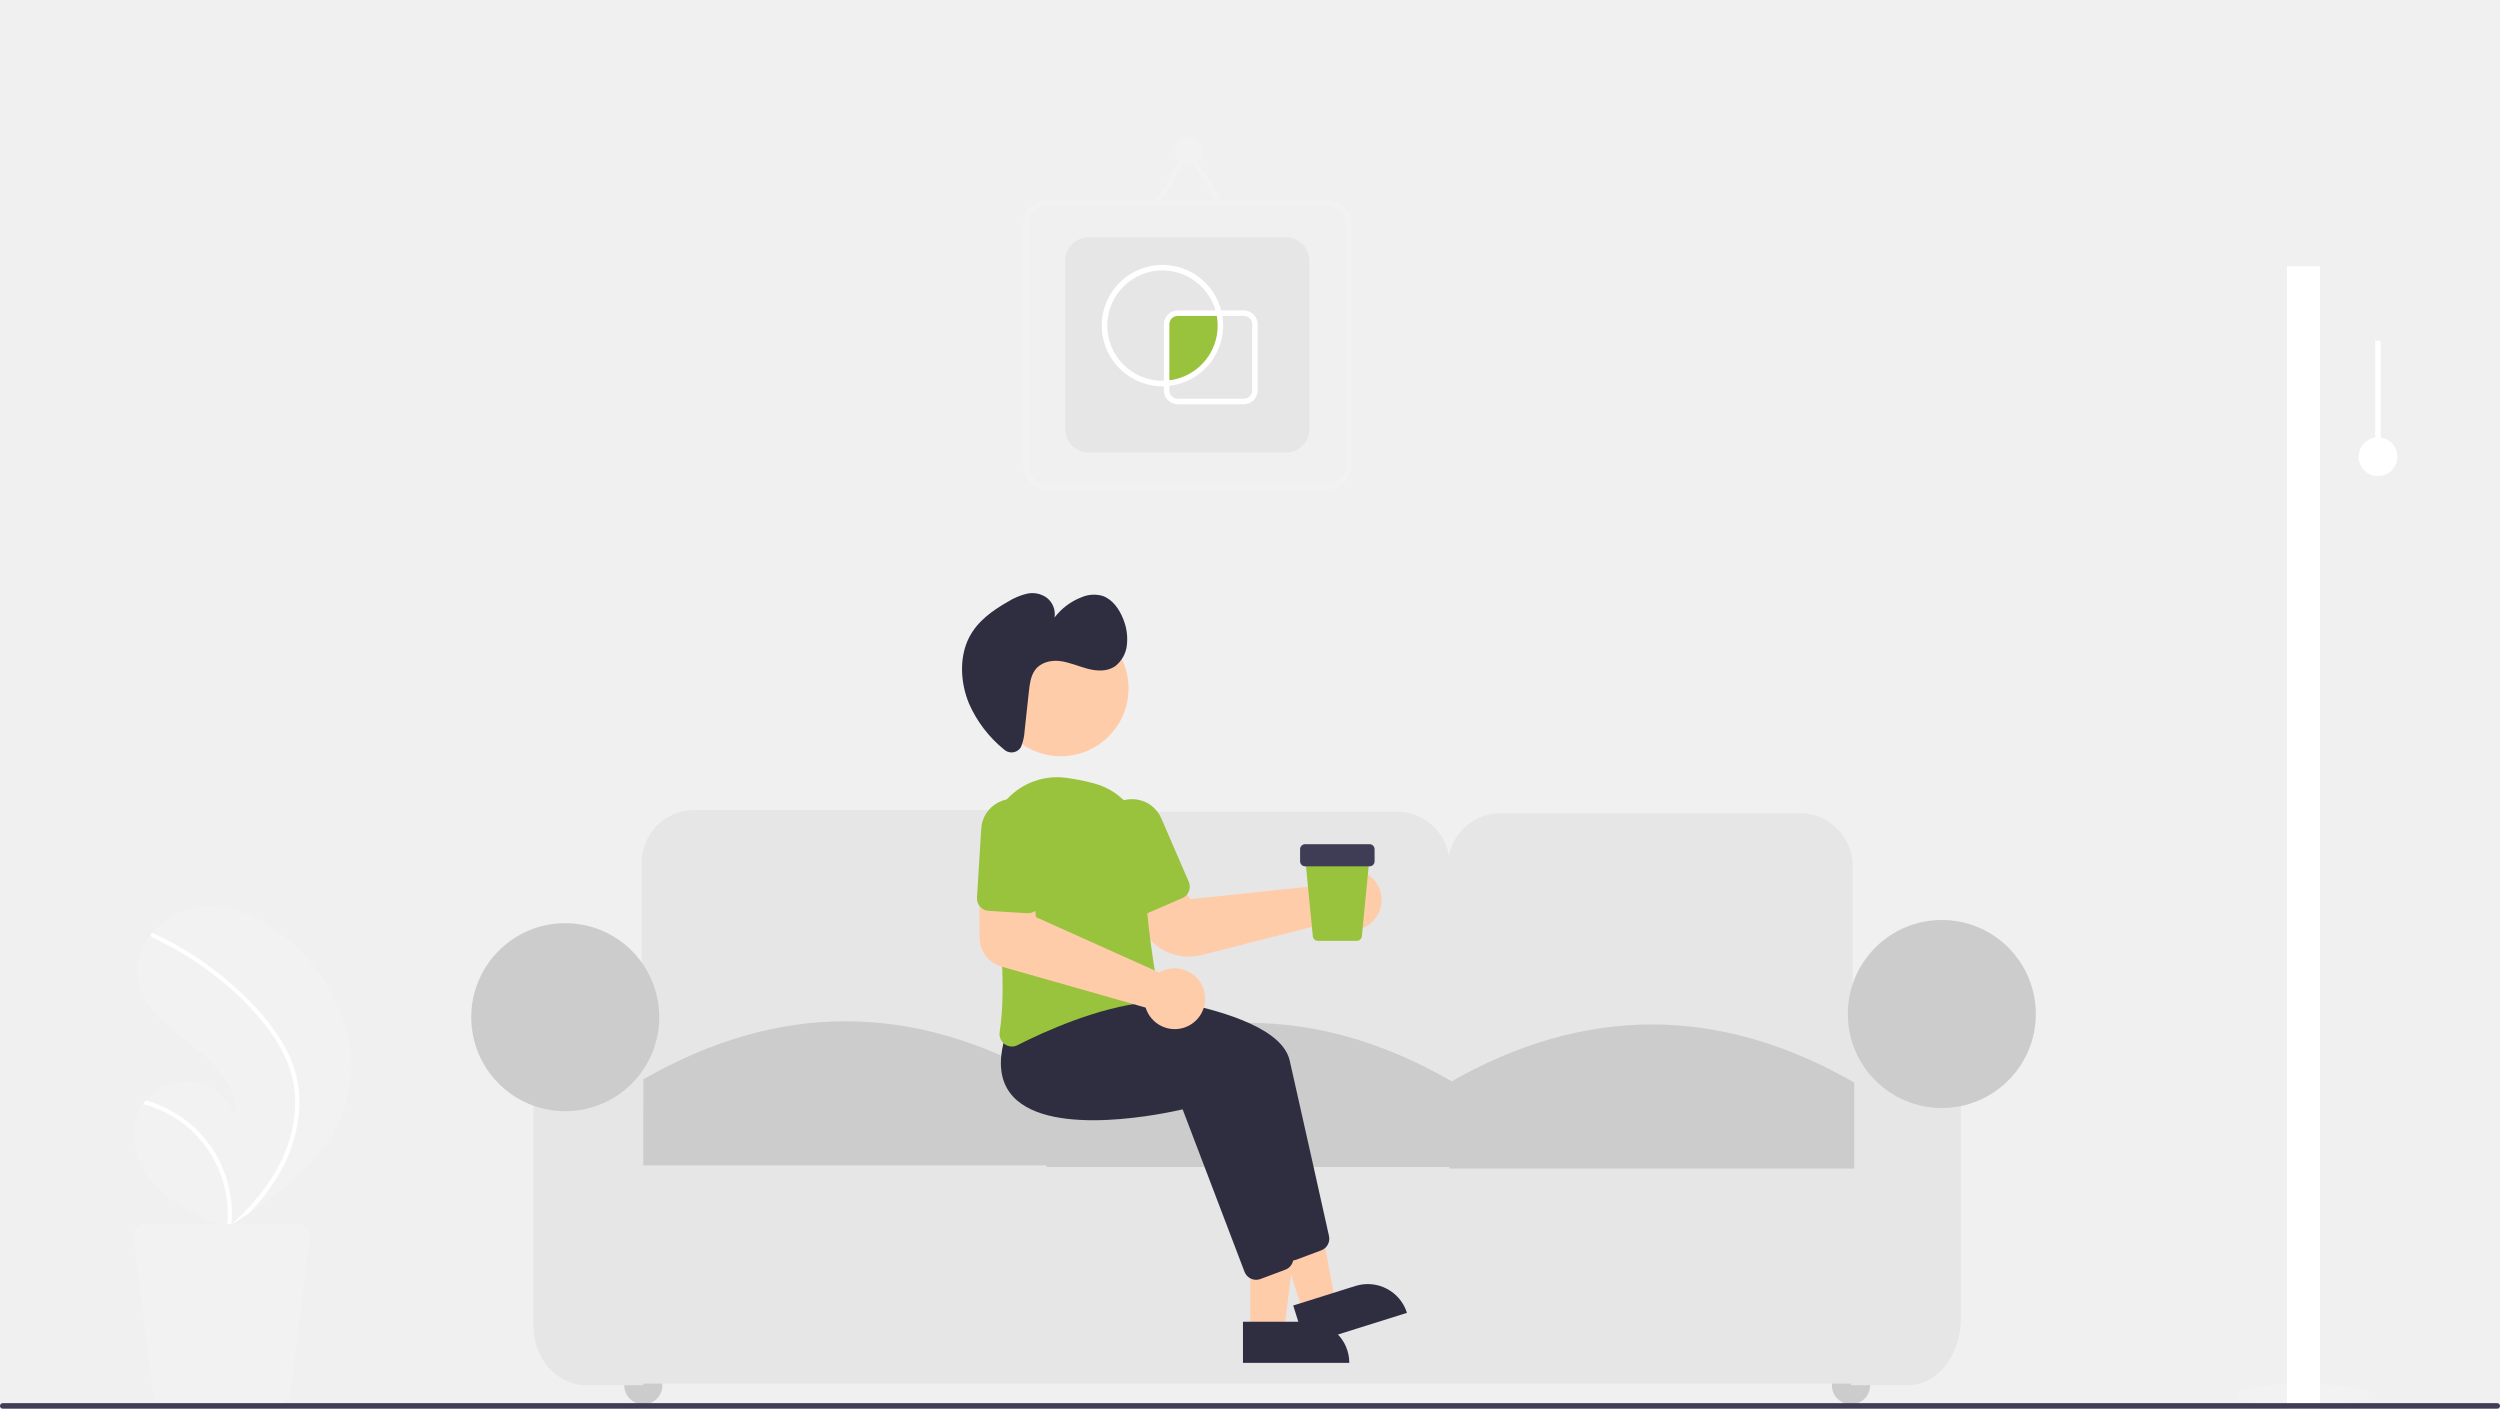
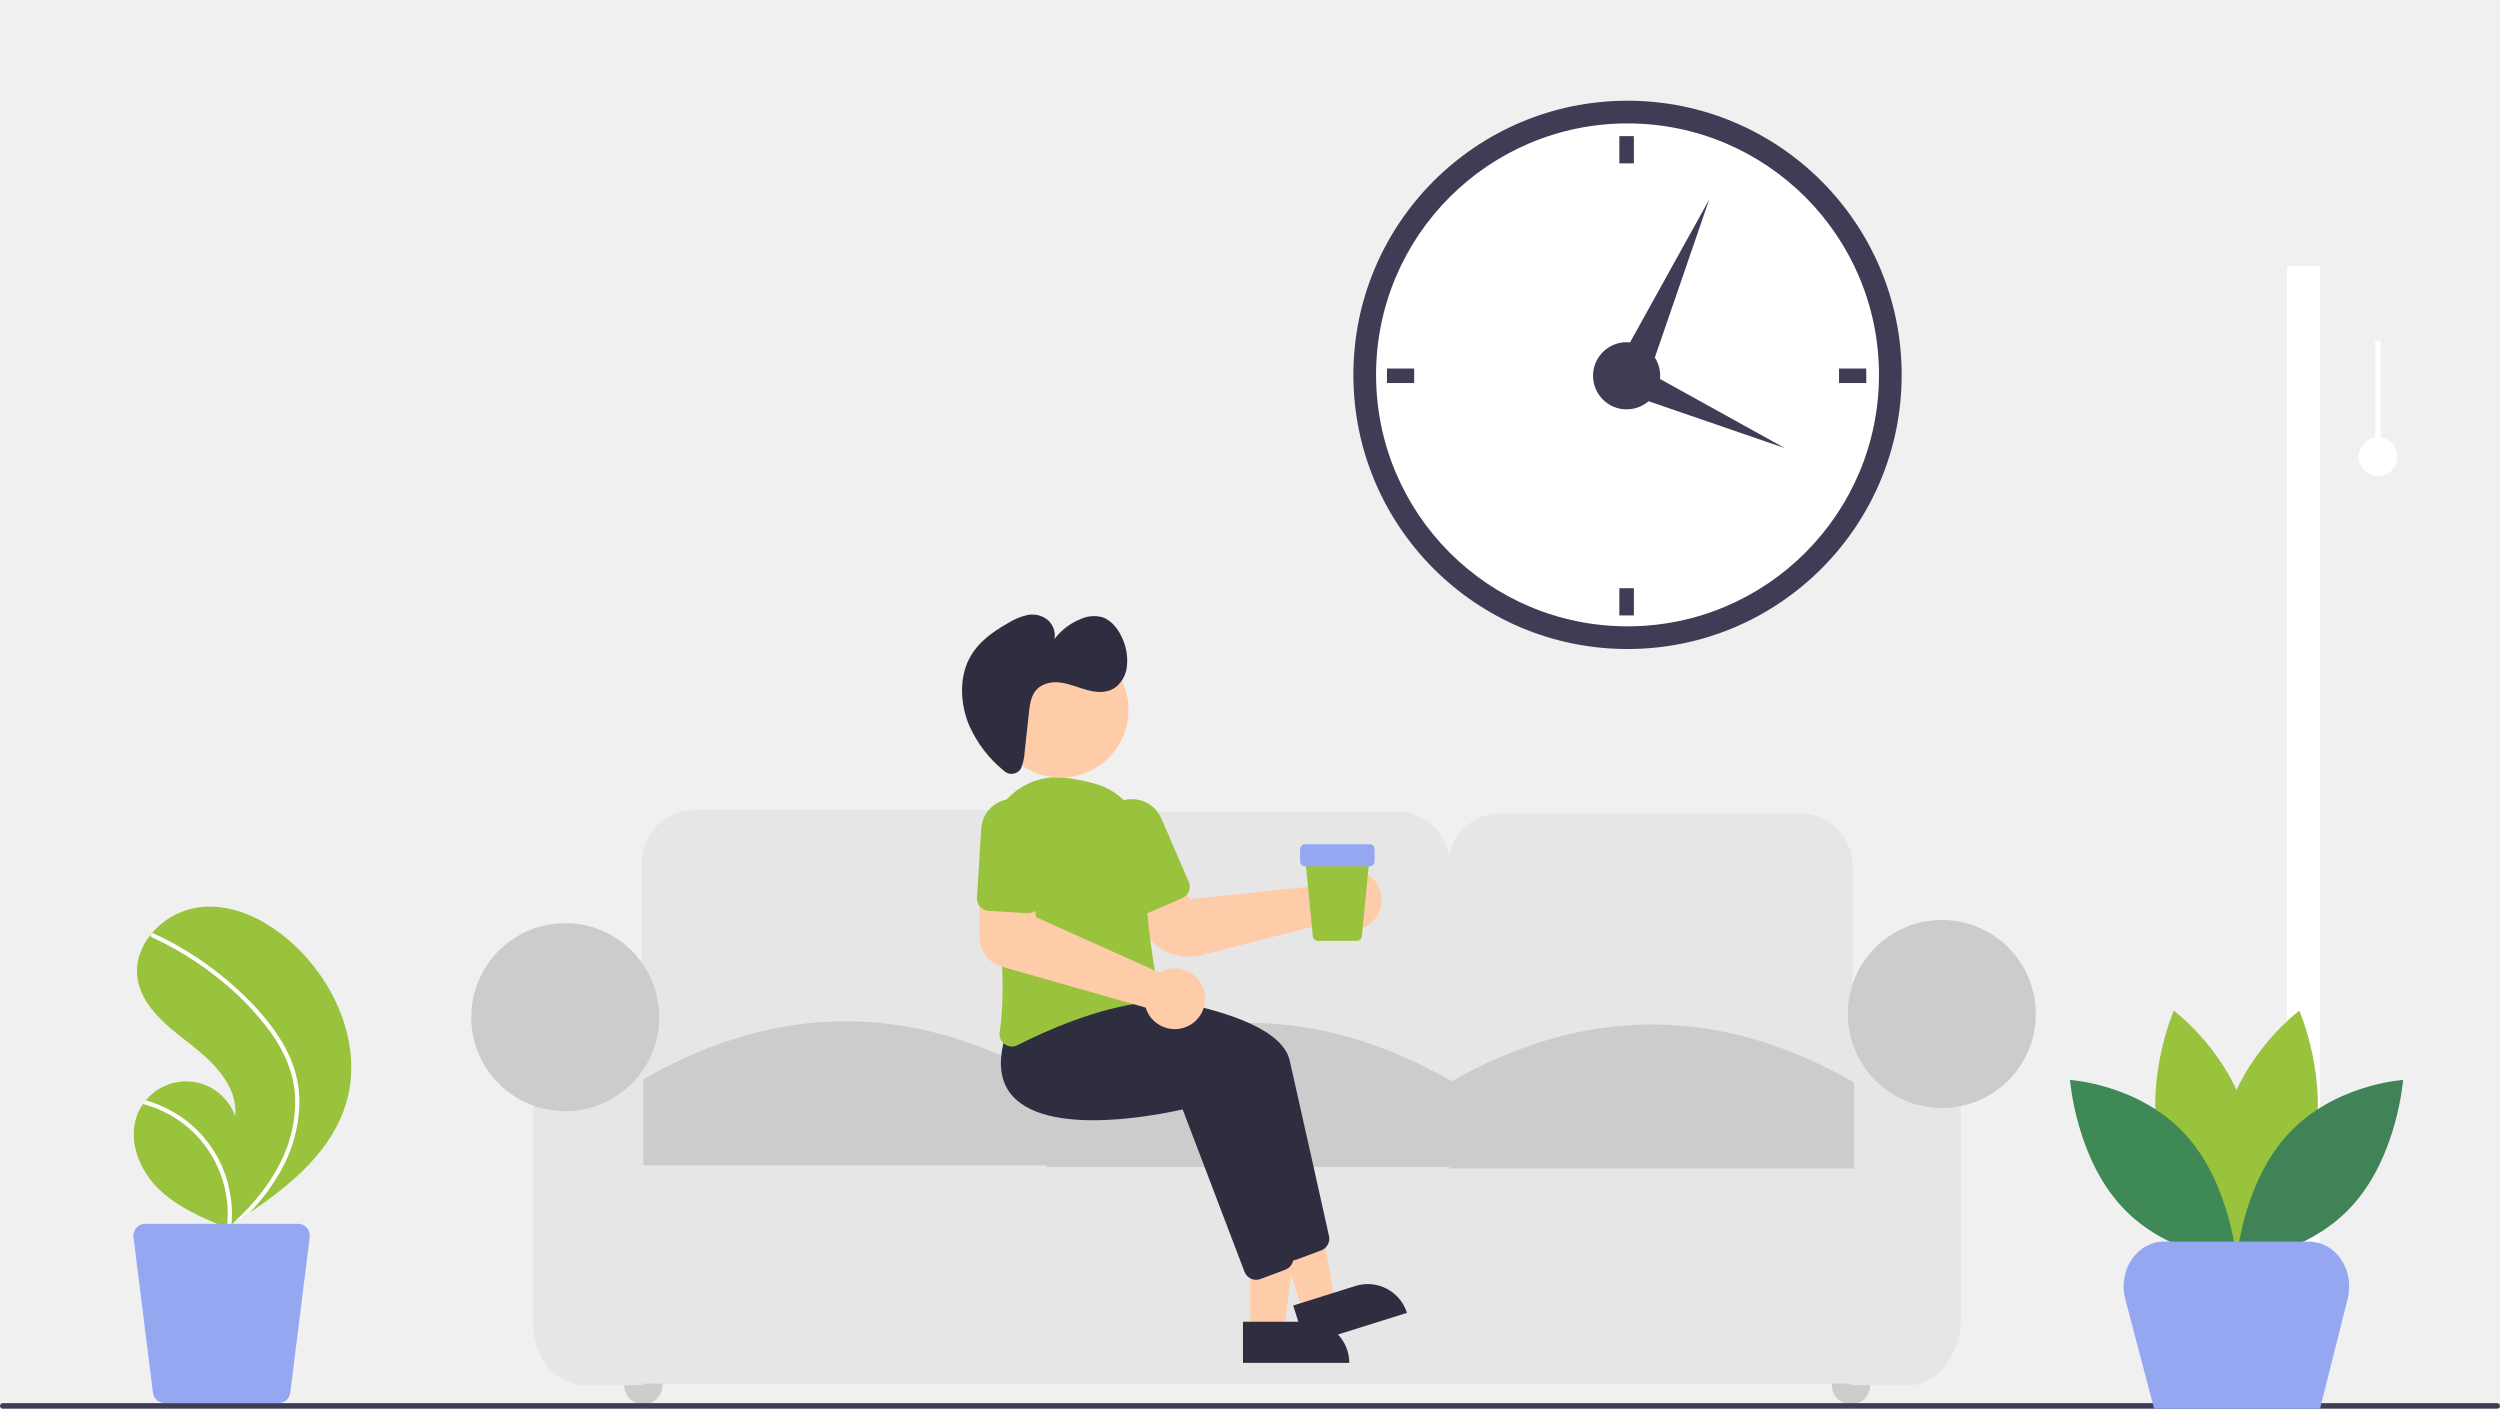
<svg xmlns="http://www.w3.org/2000/svg" id="a51bdc40-e545-4be9-b931-e3a37b4efbd3" data-name="Layer 1" width="906" height="510.5" viewBox="0 0 906 510.5" version="1.1">
  <defs id="defs930" />
-   <ellipse cx="834.78" cy="505.5" rx="24" ry="4" fill="#f2f2f2" id="ellipse833" />
+   <ellipse cx="815.527" cy="505.937" rx="17.388" ry="3.229" fill="#f2f2f2" id="ellipse833" style="stroke-width:0.765" />
  <rect x="860.78" y="123.5" width="2" height="42" fill="#f2f2f2" id="rect835" style="fill:#ffffff" />
  <rect x="828.78" y="96.5" width="12" height="414" fill="#f2f2f2" id="rect837" style="fill:#ffffff" />
  <circle cx="861.78" cy="165.5" r="7" fill="#f2f2f2" id="circle841" style="fill:#ffffff" />
-   <path d="M272.56,594.114c-5.052,17.526-19.804,29.795-35.191,40.217q-3.223,2.183-6.448,4.266c-.015.006-.03.02-.044.026-.103.066-.207.133-.303.2-.444.286-.888.572-1.328.855l.242.109s.237.126-.022.02c-.077-.032-.158-.061-.235-.094-8.939-3.605-18.037-7.476-24.888-14.23-7.106-7.014-11.26-18.014-7.411-27.228a17.592,17.592,0,0,1,1.905-3.419c.312-.447.648-.874.998-1.294a18.856,18.856,0,0,1,32.386,5.73c1.13-10.526-7.549-19.343-15.901-25.848-8.356-6.502-17.851-13.583-19.467-24.051-.902-5.824,1.123-11.468,4.812-15.999.114-.138.228-.275.346-.409a27.518,27.518,0,0,1,17.687-9.489c12.813-1.332,25.259,5.451,34.568,14.359C269.246,552.17,278.303,574.187,272.56,594.114Z" transform="translate(-147 -194.75)" fill="#f2f2f2" id="path843" />
+   <path d="M272.56,594.114c-5.052,17.526-19.804,29.795-35.191,40.217q-3.223,2.183-6.448,4.266c-.015.006-.03.02-.044.026-.103.066-.207.133-.303.2-.444.286-.888.572-1.328.855l.242.109s.237.126-.022.02c-.077-.032-.158-.061-.235-.094-8.939-3.605-18.037-7.476-24.888-14.23-7.106-7.014-11.26-18.014-7.411-27.228a17.592,17.592,0,0,1,1.905-3.419c.312-.447.648-.874.998-1.294a18.856,18.856,0,0,1,32.386,5.73c1.13-10.526-7.549-19.343-15.901-25.848-8.356-6.502-17.851-13.583-19.467-24.051-.902-5.824,1.123-11.468,4.812-15.999.114-.138.228-.275.346-.409a27.518,27.518,0,0,1,17.687-9.489c12.813-1.332,25.259,5.451,34.568,14.359C269.246,552.17,278.303,574.187,272.56,594.114Z" transform="translate(-147 -194.75)" fill="#f2f2f2" id="path843" style="fill:#99c33d;fill-opacity:1" />
  <path d="M248.476,571.19a46.779,46.779,0,0,1,5.604,12.361,40.62,40.62,0,0,1,1.404,11.997,52.044,52.044,0,0,1-6.816,23.685,74.903,74.903,0,0,1-11.299,15.099q-3.223,2.183-6.448,4.266c-.015.006-.03.02-.044.026-.103.066-.207.133-.303.2-.444.286-.888.572-1.328.855,0,0,.479.235.219.129-.077-.032-.158-.061-.235-.094a41.405,41.405,0,0,0-13.249-35.651,41.76,41.76,0,0,0-17.146-9.226c.312-.447.648-.874.998-1.294a43.295,43.295,0,0,1,7.147,2.704A42.424,42.424,0,0,1,226.162,614.741a43.374,43.374,0,0,1,4.723,23.801c.367-.333.735-.673,1.092-1.01,6.793-6.333,12.826-13.602,16.91-21.992a48.416,48.416,0,0,0,5.07-22.907c-.333-8.653-3.781-16.668-8.773-23.646a101.346,101.346,0,0,0-19.21-19.798A115.158,115.158,0,0,0,202.08,534.438a.828.828,0,0,1-.417-1.063.704.704,0,0,1,.346-.409.613.613,0,0,1,.532.023c1.054.485,2.1.977,3.139,1.49a116.465,116.465,0,0,1,24.062,15.873C236.826,556.39,243.494,563.289,248.476,571.19Z" transform="translate(-147 -194.75)" fill="#fff" id="path845" />
-   <path d="M199.625,638.25h55.364a4.283,4.283,0,0,1,4.25,4.814l-7.054,56.434a4.29,4.29,0,0,1-4.25,3.752H206.68a4.29,4.29,0,0,1-4.25-3.752l-7.054-56.434a4.283,4.283,0,0,1,4.25-4.814Z" transform="translate(-147 -194.75)" fill="#f2f2f2" id="path847" />
+   <path d="M199.625,638.25h55.364a4.283,4.283,0,0,1,4.25,4.814l-7.054,56.434a4.29,4.29,0,0,1-4.25,3.752H206.68a4.29,4.29,0,0,1-4.25-3.752l-7.054-56.434a4.283,4.283,0,0,1,4.25-4.814Z" transform="translate(-147 -194.75)" fill="#f2f2f2" id="path847" style="fill:#96a7f2;fill-opacity:1" />
  <circle cx="233.138" cy="502.005" r="6.929" fill="#ccc" id="circle849" />
  <circle cx="670.802" cy="502.005" r="6.929" fill="#ccc" id="circle851" />
  <path d="M507.164,600.33H398.615a19.076,19.076,0,0,1-19.054-19.054V507.37a19.076,19.076,0,0,1,19.054-19.054h108.55a19.076,19.076,0,0,1,19.054,19.054v73.906A19.076,19.076,0,0,1,507.164,600.33Z" transform="translate(-147 -194.75)" fill="#e6e6e6" id="path853" />
  <path d="M653.245,600.908H544.695a19.076,19.076,0,0,1-19.054-19.054V507.948a19.076,19.076,0,0,1,19.054-19.054H653.245a19.076,19.076,0,0,1,19.054,19.054v73.906A19.076,19.076,0,0,1,653.245,600.908Z" transform="translate(-147 -194.75)" fill="#e6e6e6" id="path855" />
  <path d="M799.325,601.485H690.775a19.076,19.076,0,0,1-19.054-19.054V508.525a19.076,19.076,0,0,1,19.054-19.054h108.55a19.076,19.076,0,0,1,19.054,19.054v73.906A19.076,19.076,0,0,1,799.325,601.485Z" transform="translate(-147 -194.75)" fill="#e6e6e6" id="path857" />
  <rect x="215.816" y="401.539" width="478.081" height="99.889" fill="#e6e6e6" id="rect859" />
  <path d="M380.138,696.755H359.352c-10.506,0-19.054-9.705-19.054-21.634V570.883H380.138Z" transform="translate(-147 -194.75)" fill="#e6e6e6" id="path861" />
  <path d="M838.588,696.755H817.802V554.716h39.84V672.342C857.642,685.804,849.094,696.755,838.588,696.755Z" transform="translate(-147 -194.75)" fill="#e6e6e6" id="path863" />
  <path d="M526.796,617.075H380.138V585.896q73.329-42.063,146.658,0Z" transform="translate(-147 -194.75)" fill="#ccc" id="path865" />
  <path d="M672.876,617.652H526.218V586.473q73.329-42.063,146.658,0Z" transform="translate(-147 -194.75)" fill="#ccc" id="path867" />
  <path d="M818.957,618.23H672.299V587.05q73.329-42.063,146.658,0Z" transform="translate(-147 -194.75)" fill="#ccc" id="path869" />
  <circle cx="204.846" cy="368.627" r="34.066" fill="#ccc" id="circle871" />
  <circle cx="703.713" cy="367.473" r="34.066" fill="#ccc" id="circle873" />
  <path d="M750.364,495.484a10.527,10.527,0,0,1,.107,1.654l40.834,28.144,10.889-5.155,9.928,15.417-18.391,11a8,8,0,0,1-9.549-1.002l-41.354-38.382a10.497,10.497,0,1,1,7.535-11.675Z" transform="translate(-147 -194.75)" fill="#ffb8b8" id="path875" style="opacity:0" />
  <path d="M792.092,522.86a4.495,4.495,0,0,1,2.446-2.838l20.533-9.408a12.497,12.497,0,0,1,13.696,20.909L811.792,546.532a4.5,4.5,0,0,1-6.752-.917l-12.398-19.048A4.495,4.495,0,0,1,792.092,522.86Z" transform="translate(-147 -194.75)" fill="#99c33d" id="path877" style="opacity:0" />
-   <path d="M749.849,497.319l-.205.015-.56-7.745c-.179-2.476-1.781-4.377-3.577-4.247l0,0-11.906.862c-1.796.13-5.102,2.387-4.923,4.862l.144,1.995,2.93,40.496c.179,2.476,3.775,4.233,5.572,4.103h0l11.906-.862c1.796-.13,3.107-2.242,2.928-4.718v0l-2.115-29.232.205-.015Z" transform="translate(-147 -194.75)" fill="#3f3d56" id="path879" style="opacity:0" />
-   <path d="M748.393,489.67l3.07,42.428c.134,1.849-.845,3.426-2.187,3.524l-11.963.866c-1.342.097-2.538-1.323-2.671-3.172l-3.07-42.428c-.134-1.849.845-3.426,2.187-3.524l1.451-.105a1.847,1.847,0,0,0,.784,2.028.889.889,0,0,0,.443.086l6.821-.494c.638-.047,1.103-.797,1.039-1.676a2.132,2.132,0,0,0-.128-.592l1.554-.112C747.064,486.401,748.26,487.821,748.393,489.67Z" transform="translate(-147 -194.75)" fill="#fff" id="path881" style="opacity:0" />
+   <path d="M749.849,497.319l-.205.015-.56-7.745c-.179-2.476-1.781-4.377-3.577-4.247l0,0-11.906.862c-1.796.13-5.102,2.387-4.923,4.862l.144,1.995,2.93,40.496c.179,2.476,3.775,4.233,5.572,4.103h0l11.906-.862c1.796-.13,3.107-2.242,2.928-4.718v0l-2.115-29.232.205-.015Z" fill="#3f3d56" id="path879" style="opacity:0" transform="translate(-147 -194.75)" />
+   <path d="M748.393,489.67l3.07,42.428c.134,1.849-.845,3.426-2.187,3.524l-11.963.866c-1.342.097-2.538-1.323-2.671-3.172l-3.07-42.428c-.134-1.849.845-3.426,2.187-3.524l1.451-.105a1.847,1.847,0,0,0,.784,2.028.889.889,0,0,0,.443.086l6.821-.494c.638-.047,1.103-.797,1.039-1.676a2.132,2.132,0,0,0-.128-.592l1.554-.112C747.064,486.401,748.26,487.821,748.393,489.67Z" fill="#fff" id="path881" style="opacity:0" transform="translate(-147 -194.75)" />
  <polygon points="433.561 392.89 429.615 381.283 472.509 360.539 478.333 377.671 433.561 392.89" fill="#ffb8b8" id="polygon883" style="opacity:0" />
  <path d="M570.316,594.426l-12.723-37.427.473-.161a15.386,15.386,0,0,1,19.52,9.615l0.0.001,7.771,22.859Z" transform="translate(-147 -194.75)" fill="#2f2e41" id="path885" style="opacity:0" />
  <path d="M750.803,595.924a52.352,52.352,0,0,1-26.592-5.568L673.771,556.043l-58.895,21.809a6.52,6.52,0,0,1-8.113-3.652l-2.887-6.943a6.467,6.467,0,0,1,3.339-8.425l56.267-25.268a32.886,32.886,0,0,1,21.508-1.86l78.112,19.905,20.647,24.52-.229.316C773.385,590.43,761.362,595.16,750.803,595.924Z" transform="translate(-147 -194.75)" fill="#2f2e41" id="path887" style="opacity:0" />
  <circle cx="667.597" cy="274.152" r="24.561" fill="#ffb8b8" id="circle889" style="opacity:0" />
  <path d="M789.385,587.062l-39.529-29.417L776.814,538.485c-.771-2.482-4.192-16.67,14.516-26.341,5.921-3.061,10.188-5.696,12.681-7.831a19.142,19.142,0,0,1,12.738-4.647,18.974,18.974,0,0,1,17.831,24.56c-3.901,12.68-10.115,29.483-17.565,37.518a232.613,232.613,0,0,1-27.331,25.093Z" transform="translate(-147 -194.75)" fill="#99c33d" id="path891" style="opacity:0" />
  <polygon points="439.829 403.176 435.883 391.568 478.777 370.825 484.601 387.956 439.829 403.176" fill="#ffb8b8" id="polygon893" style="opacity:0" />
  <path d="M576.584,604.711l-12.723-37.427.473-.161a15.386,15.386,0,0,1,19.52,9.615l0.0.001,7.771,22.859Z" transform="translate(-147 -194.75)" fill="#2f2e41" id="path895" style="opacity:0;" />
  <path d="M757.07,606.21a52.352,52.352,0,0,1-26.592-5.568L680.039,566.329l-58.895,21.809a6.52,6.52,0,0,1-8.113-3.652l-2.887-6.943a6.467,6.467,0,0,1,3.339-8.425l56.267-25.268a32.885,32.885,0,0,1,21.508-1.86L769.371,561.895,790.018,586.415l-.229.316C779.653,600.716,767.63,605.446,757.07,606.21Z" transform="translate(-147 -194.75)" fill="#2f2e41" id="path897" style="opacity:0;" />
  <path d="M745.733,524.947a10.527,10.527,0,0,1,.805,1.449l48.952,7.951,7.634-9.321,15.573,9.682-11.91,17.814a8,8,0,0,1-9.058,3.183l-53.806-16.98a10.497,10.497,0,1,1,1.811-13.777Z" transform="translate(-147 -194.75)" fill="#ffb8b8" id="path899" style="opacity:0" />
  <path d="M795.164,531.821a4.495,4.495,0,0,1,.996-3.612l14.527-17.293a12.497,12.497,0,0,1,21.329,13.031L823.103,544.779a4.5,4.5,0,0,1-6.494,2.063L797.249,534.935A4.495,4.495,0,0,1,795.164,531.821Z" transform="translate(-147 -194.75)" fill="#99c33d" id="path901" style="opacity:0" />
  <path d="M808.031,495.952a53.614,53.614,0,0,0,11.276-32.064,33.102,33.102,0,0,1-11.206,5.413c-4.292,1.143-9.01,1.373-13.051-.468-5.689-2.591-9.053-9.2-8.408-15.417s4.942-11.772,10.537-14.56a24.858,24.858,0,0,1,18.267-1.106,21.719,21.719,0,0,1,23.334-3.114c8.694,4.267,13.502,14.148,14.336,23.797s-1.645,19.242-4.102,28.609l-.278,1.058c-.765,2.916-2.989,8.512-2.989,8.512s-12.916-2.549-18.047-4.183C820.261,495.116,808.031,495.952,808.031,495.952Z" transform="translate(-147 -194.75)" fill="#2f2e41" id="path903" style="opacity:0" />
-   <path d="M746.463,498.306l-10.524.761a1,1,0,0,1-.144-1.995l10.524-.761a1,1,0,1,1,.144,1.995Z" transform="translate(-147 -194.75)" fill="#3f3d56" id="path905" style="opacity:0" />
-   <path d="M746.824,503.293l-10.524.761a1,1,0,1,1-.144-1.995l10.524-.761a1,1,0,0,1,.144,1.995Z" transform="translate(-147 -194.75)" fill="#3f3d56" id="path907" style="opacity:0" />
-   <path d="M747.184,508.28l-10.524.761a1,1,0,0,1-.144-1.995l10.524-.761a1,1,0,0,1,.144,1.995Z" transform="translate(-147 -194.75)" fill="#3f3d56" id="path909" style="opacity:0" />
+   <path d="M746.463,498.306l-10.524.761a1,1,0,0,1-.144-1.995l10.524-.761a1,1,0,1,1,.144,1.995Z" fill="#3f3d56" id="path905" style="opacity:0" transform="translate(-147 -194.75)" />
+   <path d="M746.824,503.293l-10.524.761a1,1,0,1,1-.144-1.995l10.524-.761a1,1,0,0,1,.144,1.995Z" fill="#3f3d56" id="path907" style="opacity:0" transform="translate(-147 -194.75)" />
+   <path d="M747.184,508.28l-10.524.761a1,1,0,0,1-.144-1.995l10.524-.761a1,1,0,0,1,.144,1.995Z" fill="#3f3d56" id="path909" style="opacity:0" transform="translate(-147 -194.75)" />
  <path d="M1052,705.25H148a1,1,0,0,1,0-2h904a1,1,0,0,1,0,2Z" transform="translate(-147 -194.75)" fill="#3f3d56" id="path911" />
-   <path d="M627.78,372.25h-101a9.01,9.01,0,0,1-9-9v-87a9.01,9.01,0,0,1,9-9h101a9.01,9.01,0,0,1,9,9v87A9.01,9.01,0,0,1,627.78,372.25Zm-101-103a7.008,7.008,0,0,0-7,7v87a7.008,7.008,0,0,0,7,7h101a7.008,7.008,0,0,0,7-7v-87a7.008,7.008,0,0,0-7-7Z" transform="translate(-147 -194.75)" fill="#f2f2f2" id="path913" />
-   <path d="M613.013,358.75H541.547a8.51,8.51,0,0,1-8.5-8.5v-61a8.51,8.51,0,0,1,8.5-8.5h71.466a8.51,8.51,0,0,1,8.5,8.5v61A8.51,8.51,0,0,1,613.013,358.75Z" transform="translate(-147 -194.75)" fill="#e6e6e6" id="path915" />
-   <circle cx="430.78" cy="54.5" r="5" fill="#f2f2f2" id="circle917" />
-   <polygon points="441.292 74.014 430.782 56.451 420.332 74.011 418.613 72.989 430.777 52.549 443.008 72.986 441.292 74.014" fill="#f2f2f2" id="polygon919" />
-   <path d="M589.28,312.75a21.023,21.023,0,0,0-.496-4.5H573.78a4,4,0,0,0-4,4v21.424A20.986,20.986,0,0,0,589.28,312.75Z" transform="translate(-147 -194.75)" fill="#99c33d" id="path921" />
-   <path d="M568.28,334.75a22,22,0,1,1,21.481-26.713l.265,1.213H573.78a3.003,3.003,0,0,0-3,3v22.356l-1.103.078C569.214,334.718,568.751,334.75,568.28,334.75Zm0-42a20,20,0,0,0,0,40c.168,0,.334-.005.5-.013V312.25a5.006,5.006,0,0,1,5-5h13.722A20.115,20.115,0,0,0,568.28,292.75Z" transform="translate(-147 -194.75)" fill="#fff" id="path923" />
-   <path d="M597.78,341.25h-24a5.006,5.006,0,0,1-5-5v-3.507l.929-.066A19.944,19.944,0,0,0,587.807,308.464l-.265-1.214h10.238a5.006,5.006,0,0,1,5,5v24A5.006,5.006,0,0,1,597.78,341.25Zm-27-6.664V336.25a3.003,3.003,0,0,0,3,3h24a3.003,3.003,0,0,0,3-3v-24a3.003,3.003,0,0,0-3-3H589.992a21.813,21.813,0,0,1,.287,3.5A22.06,22.06,0,0,1,570.78,334.586Z" transform="translate(-147 -194.75)" fill="#fff" id="path925" />
  <polygon points="276.52,428.761 258.426,428.761 258.428,476.049 270.688,476.049 " fill="#a0616a" id="polygon2779" transform="translate(194.6505,6.460847)" style="fill:#ffccaa" />
  <path d="m 488.983,493.892 -38.531,0.002 -6.8e-4,-14.887 23.644,-0.001 a 14.887,14.887 0 0 1 14.888,14.886 v 0 z" fill="#2f2e41" id="path2781" />
  <polygon points="280.671,418.671 263.407,424.088 277.566,469.207 289.263,465.536 " fill="#a0616a" id="polygon2783" transform="translate(194.6505,6.460847)" style="fill:#ffccaa" />
  <path d="m 509.881,475.779 -36.763,11.537 -4.457,-14.204 22.559,-7.079 a 14.887,14.887 0 0 1 18.661,9.746 v 0 z" fill="#2f2e41" id="path2785" />
  <path d="m 464.014,453.903 -22.427,-58.871 c -5.031,1.182 -47.227,10.519 -61.359,-4.528 -4.843,-5.157 -5.788,-12.629 -2.808,-22.208 l 8.248,-10.364 0.256,0.014 c 3.118,0.164 76.435,4.273 81.461,26.389 4.238,18.645 11.977,53.405 14.247,63.615 a 4.516,4.516 0 0 1 -2.814,5.184 l -9.019,3.382 a 4.462,4.462 0 0 1 -1.572,0.286 4.513,4.513 0 0 1 -4.213,-2.897 z" fill="#2f2e41" id="path2787" />
  <path d="m 451.014,460.903 -22.427,-58.871 c -5.032,1.182 -47.227,10.518 -61.359,-4.528 -4.843,-5.157 -5.788,-12.629 -2.808,-22.208 l 8.248,-10.364 0.256,0.014 c 3.118,0.164 76.435,4.273 81.461,26.389 4.238,18.645 11.977,53.405 14.247,63.615 a 4.516,4.516 0 0 1 -2.814,5.184 l -9.019,3.382 a 4.462,4.462 0 0 1 -1.572,0.286 4.513,4.513 0 0 1 -4.213,-2.897 z" fill="#2f2e41" id="path2789" />
  <path d="m 430.841,346.685 a 19.196,19.196 0 0 1 -16.485,-9.372 l -7.123,-12.066 16.929,-9.253 7.188,9.856 48.774,-5.139 a 10.56,10.56 0 0 1 0.799,-1.234 v 0 a 11.016,11.016 0 0 1 7.873,-4.314 10.893,10.893 0 0 1 8.493,3.012 11.023,11.023 0 0 1 1.86,13.563 11.004,11.004 0 0 1 -16.113,3.151 10.399,10.399 0 0 1 -0.823,-0.7 l -46.715,11.911 a 18.837,18.837 0 0 1 -4.658,0.584 z" fill="#a0616a" id="path2791" style="fill:#ffccaa" />
  <path d="m 364.104,378.404 a 4.507,4.507 0 0 1 -1.819,-4.349 c 2.782,-18.343 -0.419,-44.619 -3.595,-63.433 a 24.795,24.795 0 0 1 27.559,-28.762 79.864,79.864 0 0 1 9.913,1.954 v 0 a 24.596,24.596 0 0 1 18.582,24.468 c -0.475,18.154 3.211,40.806 4.818,49.701 a 4.519,4.519 0 0 1 -0.834,3.511 4.392,4.392 0 0 1 -3.095,1.75 c -17.808,1.817 -37.012,10.502 -46.875,15.517 a 4.501,4.501 0 0 1 -2.05,0.501 4.429,4.429 0 0 1 -2.606,-0.858 z" fill="#99c33d" id="path2793" />
  <path d="m 412.174,331.092 a 4.471,4.471 0 0 1 -2.474,-2.397 l -9.931,-22.942 a 11.5,11.5 0 1 1 21.107,-9.136 l 9.932,22.942 a 4.506,4.506 0 0 1 -2.342,5.917 l -12.848,5.562 a 4.469,4.469 0 0 1 -3.444,0.055 z" fill="#99c33d" id="path2795" />
-   <circle cx="384.422" cy="249.495" r="24.561" fill="#a0616a" id="circle2797" style="fill:#ffccaa" />
-   <path d="m 369.579,271.315 a 3.974,3.974 0 0 1 -5.69,0.327 44.426,44.426 0 0 1 -12.672,-16.549 c -3.193,-7.611 -3.661,-16.899 -0.027,-24.033 3.072,-6.031 8.587,-9.87 14.092,-13.007 a 22.993,22.993 0 0 1 6.848,-2.894 8.994,8.994 0 0 1 7.154,1.407 7.544,7.544 0 0 1 2.878,7.227 22.354,22.354 0 0 1 9.802,-7.357 11.365,11.365 0 0 1 7.554,-0.506 c 3.536,1.18 6.153,4.75 7.609,8.586 a 19.141,19.141 0 0 1 1.255,9.264 11.129,11.129 0 0 1 -4.269,7.671 c -2.884,1.99 -6.599,1.788 -9.953,0.907 -3.354,-0.881 -6.609,-2.374 -10.021,-2.79 -3.412,-0.416 -7.194,0.486 -9.227,3.53 -1.432,2.143 -1.769,4.967 -2.061,7.658 l -1.519,13.999 a 18.548,18.548 0 0 1 -1.278,5.84 3.251,3.251 0 0 1 -0.473,0.72 z" fill="#2f2e41" id="path2799" />
+   <circle cx="384.422" cy="257.26" fill="#a0616a" id="circle2797" style="fill:#ffccaa" r="24.561" />
+   <path d="m 369.579,279.081 a 3.974,3.974 0 0 1 -5.69,0.327 44.426,44.426 0 0 1 -12.672,-16.549 c -3.193,-7.611 -3.661,-16.899 -0.027,-24.033 3.072,-6.031 8.587,-9.87 14.092,-13.007 a 22.993,22.993 0 0 1 6.848,-2.894 8.994,8.994 0 0 1 7.154,1.407 7.544,7.544 0 0 1 2.878,7.227 22.354,22.354 0 0 1 9.802,-7.357 11.365,11.365 0 0 1 7.554,-0.506 c 3.536,1.18 6.153,4.75 7.609,8.586 a 19.141,19.141 0 0 1 1.255,9.264 11.129,11.129 0 0 1 -4.269,7.671 c -2.884,1.99 -6.599,1.788 -9.953,0.907 -3.354,-0.881 -6.609,-2.374 -10.021,-2.79 -3.412,-0.416 -7.194,0.486 -9.227,3.53 -1.432,2.143 -1.769,4.967 -2.061,7.658 l -1.519,13.999 a 18.548,18.548 0 0 1 -1.278,5.84 3.251,3.251 0 0 1 -0.473,0.72 z" fill="#2f2e41" id="path2799" />
  <path d="m 422.082,372.331 a 11.019,11.019 0 0 1 -6.534,-6.158 10.258,10.258 0 0 1 -0.359,-1.019 l -52.322,-14.893 a 10.88,10.88 0 0 1 -7.861,-10.343 l -0.128,-20.202 19.286,0.516 1.257,12.134 44.741,20.087 a 10.569,10.569 0 0 1 1.312,-0.665 h 2.4e-4 a 11.01,11.01 0 1 1 0.609,20.542 z" fill="#a0616a" id="path2801" style="fill:#ffccaa" />
  <path d="m 355.178,328.585 a 4.471,4.471 0 0 1 -1.12,-3.258 l 1.534,-24.953 a 11.5,11.5 0 1 1 22.956,1.412 l -1.534,24.953 a 4.506,4.506 0 0 1 -4.768,4.215 l -13.974,-0.859 a 4.469,4.469 0 0 1 -3.095,-1.511 z" fill="#99c33d" id="path2803" />
  <path d="M 491.718,340.961 H 477.583 a 1.818,1.818 0 0 1 -1.816,-1.647 l -2.829,-29.002 h 23.426 l -2.829,29.001 a 1.818,1.818 0 0 1 -1.816,1.647 z" fill="#99c33d" id="path2805" />
-   <path d="m 496.326,313.961 h -23.351 a 1.826,1.826 0 0 1 -1.824,-1.824 v -4.378 a 1.826,1.826 0 0 1 1.824,-1.824 h 23.351 a 1.826,1.826 0 0 1 1.824,1.824 v 4.378 a 1.826,1.826 0 0 1 -1.824,1.824 z" fill="#3f3d56" id="path2807" />
+   <path d="m 496.326,313.961 h -23.351 a 1.826,1.826 0 0 1 -1.824,-1.824 v -4.378 a 1.826,1.826 0 0 1 1.824,-1.824 h 23.351 a 1.826,1.826 0 0 1 1.824,1.824 v 4.378 a 1.826,1.826 0 0 1 -1.824,1.824 z" fill="#3f3d56" id="path2807" style="fill:#96a7f2;fill-opacity:1" />
+   <path d="m 838.15,416.345 c -6.073,25.016 -26.874,40.509 -26.874,40.509 0,0 -10.955,-25.066 -4.882,-50.081 6.073,-25.016 26.874,-40.509 26.874,-40.509 0,0 10.955,25.066 4.882,50.081 z" fill="#99c33d" id="path867-0" style="stroke-width:0.765" />
+   <path d="m 782.903,416.345 c 6.073,25.016 26.874,40.509 26.874,40.509 0,0 10.955,-25.066 4.882,-50.081 -6.073,-25.016 -26.874,-40.509 -26.874,-40.509 0,0 -10.955,25.066 -4.882,50.081 z" fill="#99c33d" id="path869-5" style="stroke-width:0.765" />
+   <path d="m 791.827,410.969 c 16.664,18.077 18.699,45.864 18.699,45.864 0,0 -24.982,-1.52 -41.647,-19.597 -16.664,-18.077 -18.699,-45.864 -18.699,-45.864 0,0 24.982,1.52 41.647,19.597 z" fill="#3f3d56" id="path871" style="fill:#3f8956;fill-opacity:1;stroke-width:0.765" />
+   <path d="m 829.226,410.969 c -16.664,18.077 -18.699,45.864 -18.699,45.864 0,0 24.982,-1.52 41.647,-19.597 16.664,-18.077 18.699,-45.864 18.699,-45.864 0,0 -24.982,1.52 -41.647,19.597 z" fill="#3f3d56" id="path873" style="fill:#3f8356;fill-opacity:1;stroke-width:0.765" />
+   <path d="m 840.78,510.5 h -60.133 l -10.46,-39.737 a 14.575,16.242 0 0 1 13.986,-20.813 h 52.605 a 14.575,16.242 0 0 1 14.036,20.621 z" fill="#3f3d56" id="path941" style="fill:#96a7f2;fill-opacity:1;stroke-width:0.765" />
+   <circle cx="589.814" cy="135.854" fill="#3f3d56" id="circle6660" style="stroke-width:0.472" r="99.35" />
+   <circle cx="589.814" cy="135.854" fill="#ffffff" id="circle6662" style="stroke-width:0.472" r="91.126" />
+   <circle cx="589.485" cy="136.183" fill="#3f3d56" id="circle6664" style="stroke-width:0.472" r="12.172" />
+   <rect x="586.853" y="49.334" width="5.264" height="9.869" fill="#3f3d56" id="rect6666" style="stroke-width:0.472" />
+   <rect x="586.853" y="213.163" width="5.264" height="9.869" fill="#3f3d56" id="rect6668" style="stroke-width:0.472" />
+   <rect x="133.551" y="-512.505" width="5.264" height="9.869" transform="rotate(90)" fill="#3f3d56" id="rect6670" style="stroke-width:0.472" />
+   <rect x="133.551" y="-676.333" width="5.264" height="9.869" transform="rotate(90)" fill="#3f3d56" id="rect6672" style="stroke-width:0.472" />
+   <polygon points="460.455,304.493 579.88,370.635 450.924,326.286 " fill="#3f3d56" id="polygon6674" transform="matrix(0.4719635,0,0,0.4719635,373.1563,-12.52817)" />
+   <path style="opacity:0;fill:#000000;stroke:#000000;stroke-width:0.791" id="path7632" d="m 385.279,-35.412 -44.936,-14.536 -37.449,28.777 -0.061,-47.228 -38.941,-26.724 44.898,-14.653 13.383,-45.293 27.81,38.172 47.211,-1.269 -27.71,38.245 z" />
+   <rect style="opacity:0;fill:#000000;stroke:#000000;stroke-width:0.791" id="rect7656" width="146.605" height="33.995" x="198.306" y="-53.826" />
+   <polygon points="450.924,326.286 460.455,304.493 579.88,370.635 " fill="#3f3d56" id="polygon6674-9" transform="matrix(0,-0.4719635,0.4719635,0,444.4791,346.0011)" />
</svg>
